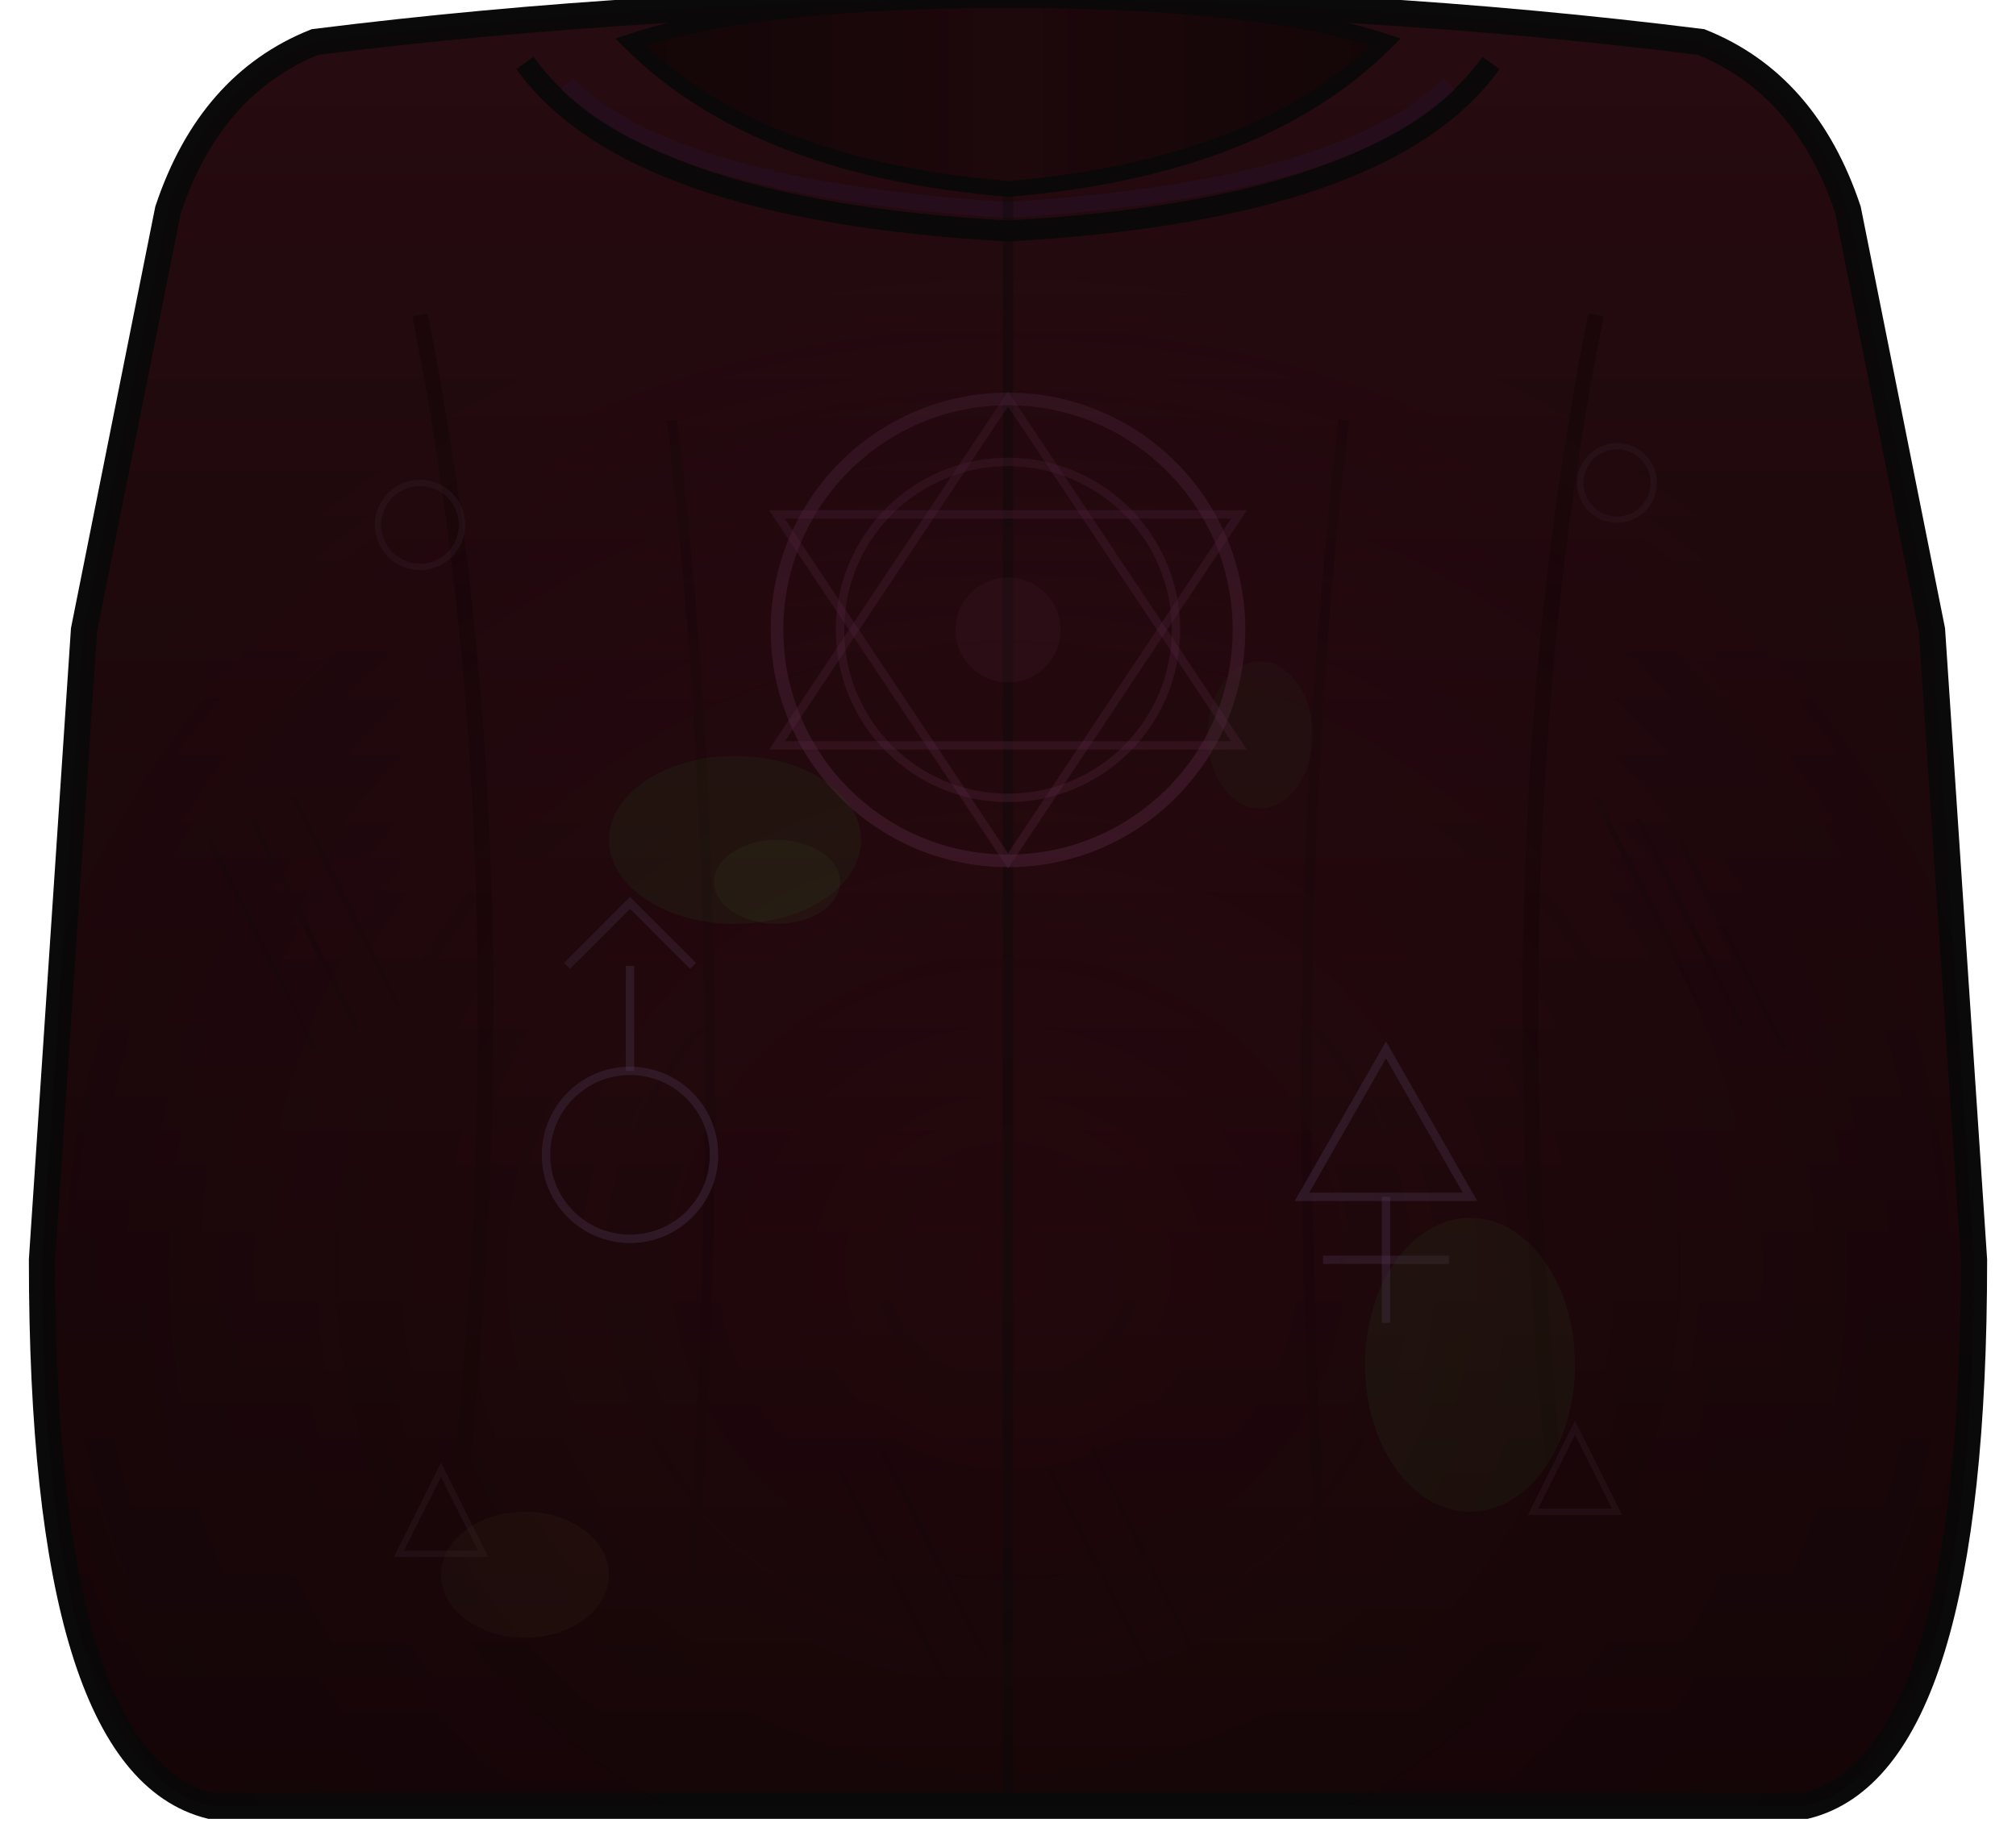
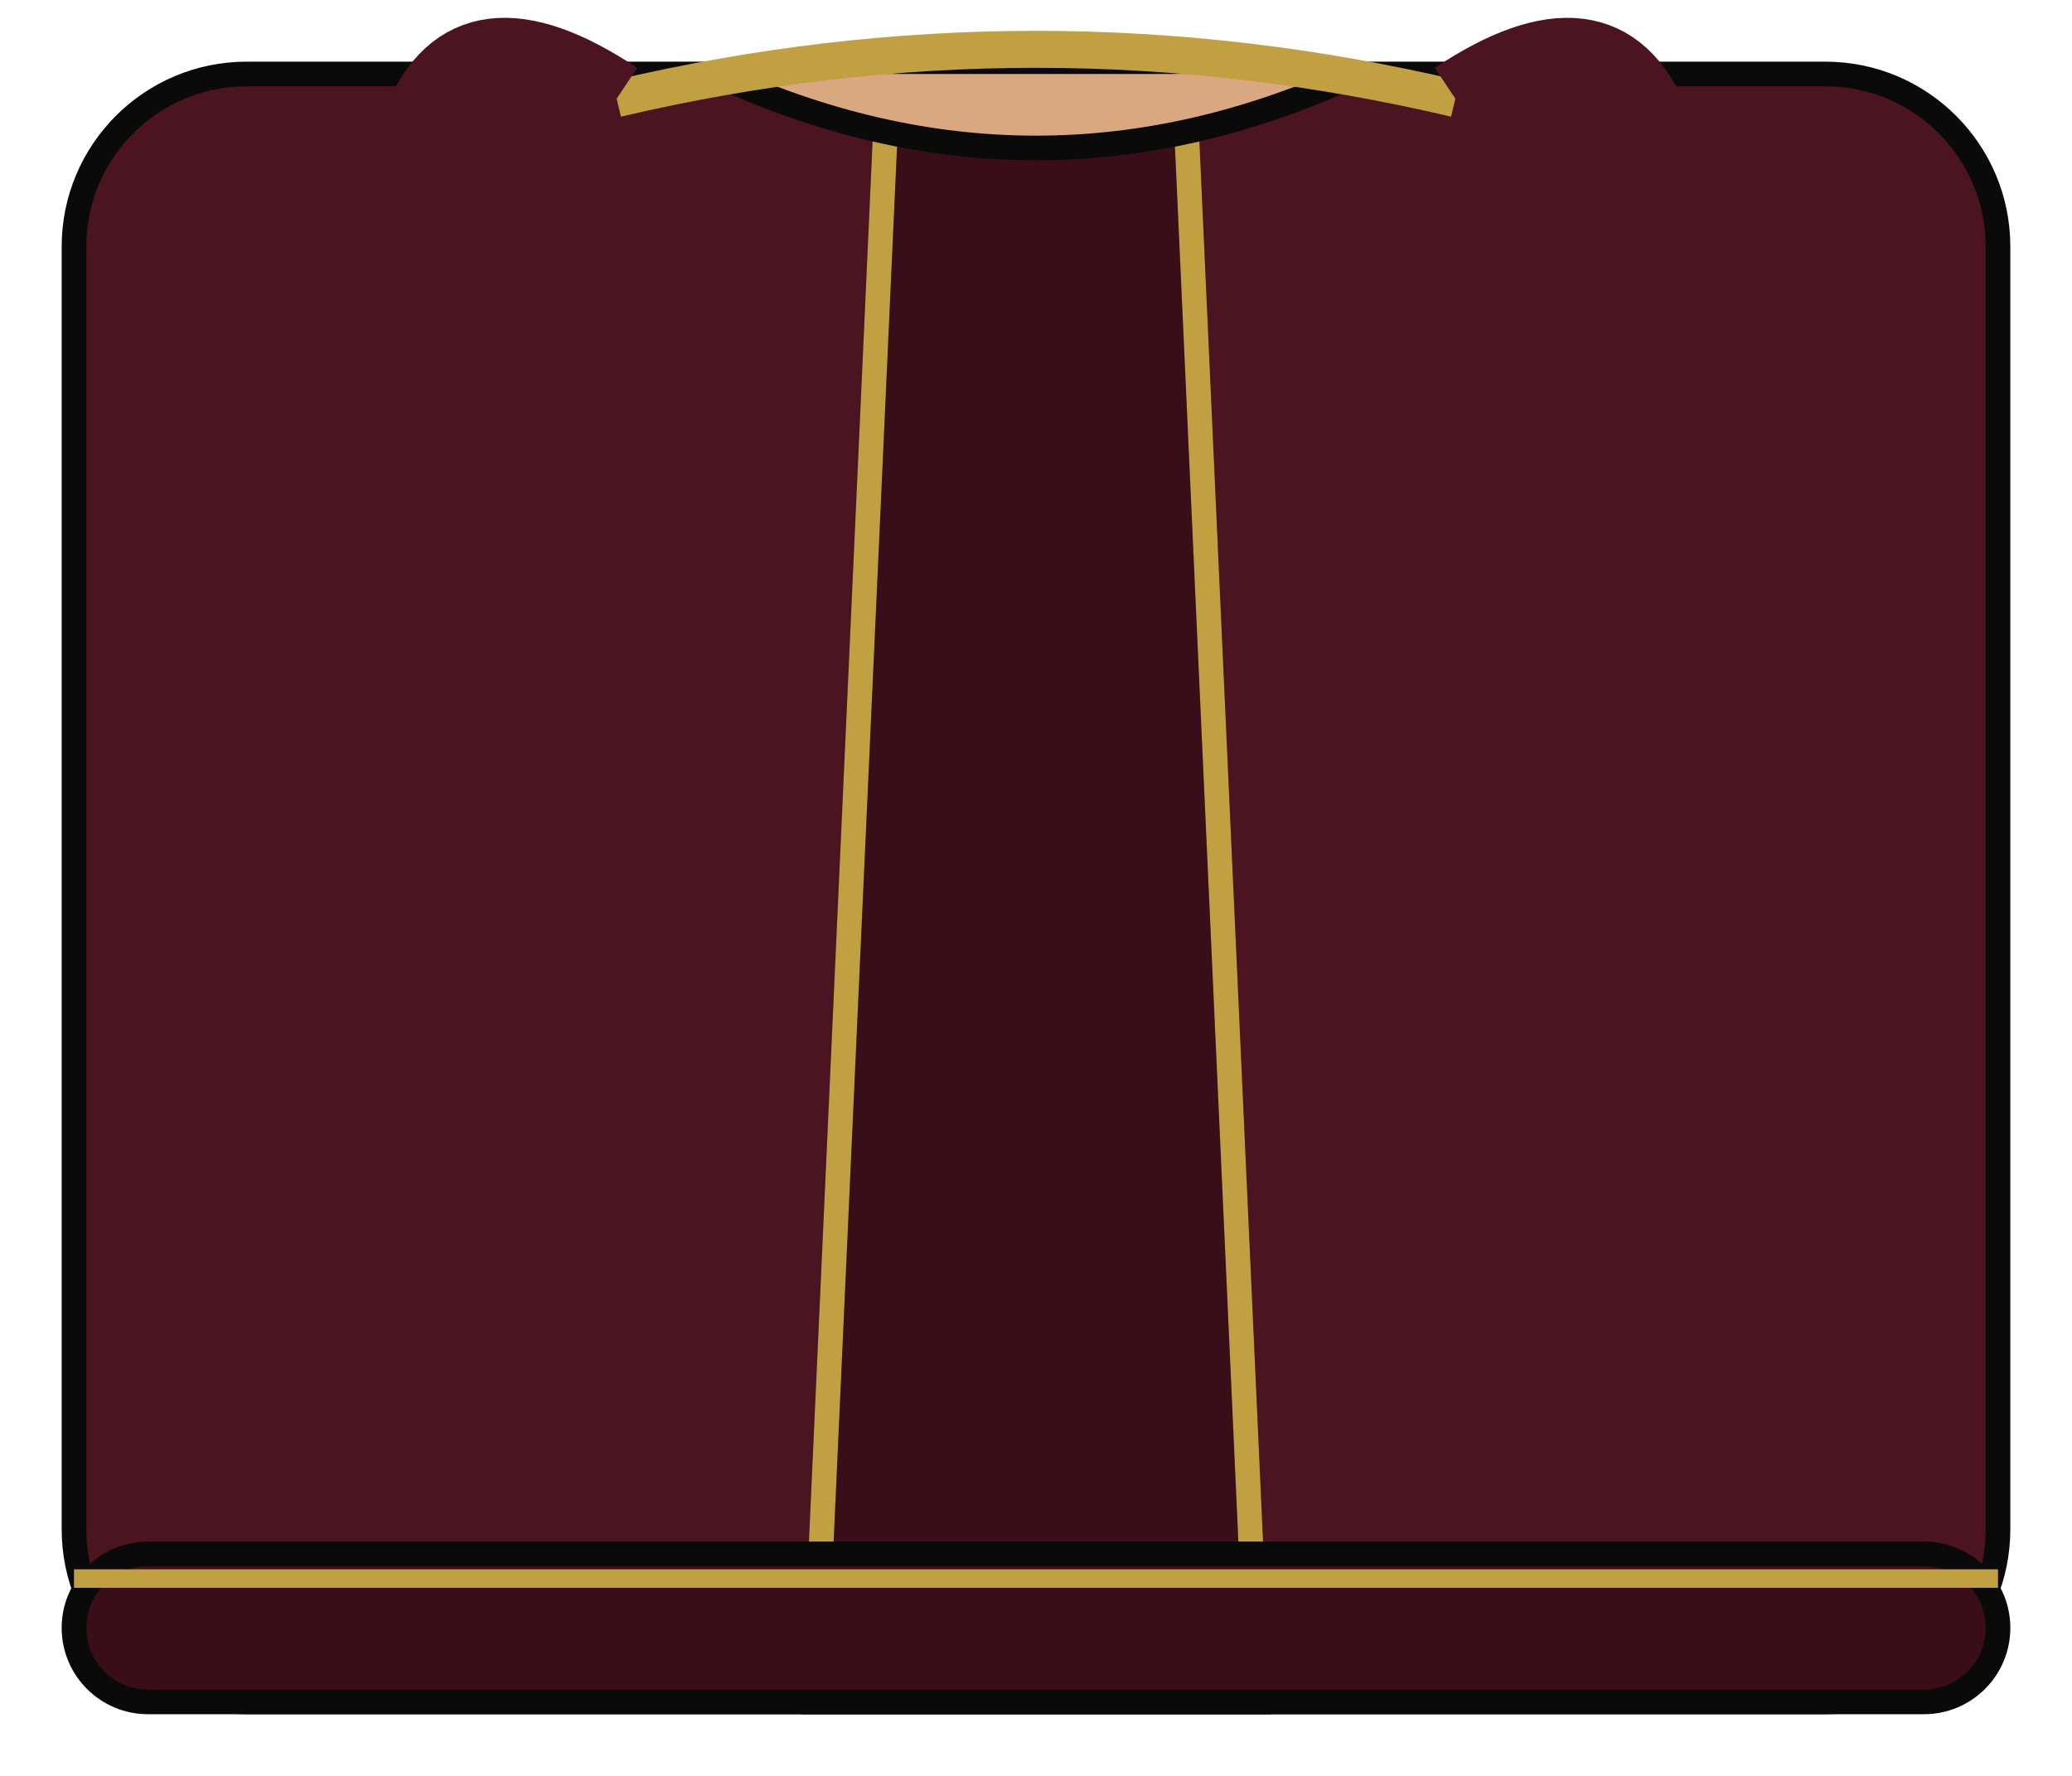
- <svg xmlns="http://www.w3.org/2000/svg" viewBox="0 0 192 176" width="192" height="176">
-   <defs>
-     <linearGradient id="robe-grad" x1="0" y1="0" x2="0" y2="1">
-       <stop offset="0%" stop-color="#3a1018" />
-       <stop offset="40%" stop-color="#2a0a10" />
-       <stop offset="100%" stop-color="#1a0608" />
-     </linearGradient>
-     <linearGradient id="inner-lining" x1="0" y1="0" x2="1" y2="0">
-       <stop offset="0%" stop-color="#1a0608" />
-       <stop offset="50%" stop-color="#2a0a10" />
-       <stop offset="100%" stop-color="#1a0608" />
-     </linearGradient>
-     <radialGradient id="torso-shadow" cx="50%" cy="70%" r="55%">
-       <stop offset="0%" stop-color="#0a0406" stop-opacity="0" />
-       <stop offset="100%" stop-color="#0a0406" stop-opacity="0.4" />
-     </radialGradient>
-     <pattern id="arcane-pattern" width="32" height="32" patternUnits="userSpaceOnUse">
-       <circle cx="16" cy="16" r="6" fill="none" stroke="#6a3050" stroke-width="0.6" opacity="0.3" />
-       <polygon points="16,10 19,19 13,19" fill="none" stroke="#6a3050" stroke-width="0.5" opacity="0.25" />
-     </pattern>
-   </defs>
-   <path d="M30 4 Q20 8 16 20 L8 60 L4 120 Q4 168 20 172 L172 172 Q188 168 188 120 L184 60 L176 20 Q172 8 162 4 Q130 0 96 0 Q62 0 30 4Z" fill="url(#robe-grad)" stroke="#0a0a0a" stroke-width="2.5" />
-   <path d="M60 4 Q72 16 96 18 Q120 16 132 4 Q120 0 96 0 Q72 0 60 4Z" fill="url(#inner-lining)" stroke="#0a0a0a" stroke-width="1.5" />
-   <path d="M50 6 Q60 20 96 22 Q132 20 142 6" fill="none" stroke="#0a0a0a" stroke-width="2" />
-   <path d="M54 8 Q64 18 96 20 Q128 18 138 8" fill="none" stroke="#3a1840" stroke-width="1.5" opacity="0.5" />
-   <line x1="96" y1="18" x2="96" y2="172" stroke="#0a0a0a" stroke-width="1" opacity="0.4" />
-   <path d="M40 30 Q50 80 44 140" fill="none" stroke="#1a0608" stroke-width="1.5" opacity="0.5" />
-   <path d="M152 30 Q142 80 148 140" fill="none" stroke="#1a0608" stroke-width="1.5" opacity="0.5" />
-   <path d="M64 40 Q70 90 66 150" fill="none" stroke="#1a0608" stroke-width="1" opacity="0.35" />
-   <path d="M128 40 Q122 90 126 150" fill="none" stroke="#1a0608" stroke-width="1" opacity="0.35" />
-   <rect x="96" y="172" width="0" height="0" fill="url(#arcane-pattern)" />
-   <circle cx="96" cy="60" r="22" fill="none" stroke="#6a3050" stroke-width="1.2" opacity="0.4" />
-   <circle cx="96" cy="60" r="16" fill="none" stroke="#6a3050" stroke-width="0.8" opacity="0.3" />
-   <polygon points="96,38 118,71 74,71" fill="none" stroke="#6a3050" stroke-width="0.8" opacity="0.3" />
-   <polygon points="96,82 74,49 118,49" fill="none" stroke="#6a3050" stroke-width="0.8" opacity="0.3" />
-   <circle cx="96" cy="60" r="5" fill="#6a3050" opacity="0.15" />
-   <circle cx="60" cy="110" r="8" fill="none" stroke="#5a4060" stroke-width="0.8" opacity="0.35" />
-   <line x1="60" y1="102" x2="60" y2="92" stroke="#5a4060" stroke-width="0.8" opacity="0.35" />
-   <path d="M54 92 L60 86 L66 92" fill="none" stroke="#5a4060" stroke-width="0.8" opacity="0.3" />
-   <polygon points="132,100 140,114 124,114" fill="none" stroke="#5a4060" stroke-width="0.8" opacity="0.35" />
-   <line x1="132" y1="114" x2="132" y2="126" stroke="#5a4060" stroke-width="0.8" opacity="0.35" />
-   <line x1="126" y1="120" x2="138" y2="120" stroke="#5a4060" stroke-width="0.8" opacity="0.3" />
-   <circle cx="40" cy="50" r="4" fill="none" stroke="#5a3850" stroke-width="0.6" opacity="0.25" />
-   <circle cx="154" cy="46" r="3.5" fill="none" stroke="#5a3850" stroke-width="0.6" opacity="0.25" />
-   <polygon points="42,140 46,148 38,148" fill="none" stroke="#5a3850" stroke-width="0.6" opacity="0.2" />
-   <polygon points="150,136 154,144 146,144" fill="none" stroke="#5a3850" stroke-width="0.6" opacity="0.2" />
-   <ellipse cx="70" cy="80" rx="12" ry="8" fill="#2a4a20" opacity="0.2" />
-   <ellipse cx="74" cy="84" rx="6" ry="4" fill="#3a5a28" opacity="0.15" />
-   <ellipse cx="140" cy="130" rx="10" ry="14" fill="#2a4a20" opacity="0.18" />
-   <ellipse cx="50" cy="150" rx="8" ry="6" fill="#4a3a20" opacity="0.15" />
-   <ellipse cx="120" cy="70" rx="5" ry="7" fill="#3a4a28" opacity="0.12" />
-   <g opacity="0.15" stroke="#0a0a0a" stroke-width="0.5">
-     <line x1="20" y1="80" x2="30" y2="100" />
-     <line x1="24" y1="78" x2="34" y2="98" />
-     <line x1="28" y1="76" x2="38" y2="96" />
-     <line x1="160" y1="80" x2="170" y2="100" />
-     <line x1="156" y1="78" x2="166" y2="98" />
-     <line x1="152" y1="76" x2="162" y2="96" />
-     <line x1="80" y1="140" x2="90" y2="160" />
-     <line x1="84" y1="138" x2="94" y2="158" />
-     <line x1="100" y1="140" x2="110" y2="160" />
-     <line x1="104" y1="138" x2="114" y2="158" />
-   </g>
-   <path d="M30 4 Q20 8 16 20 L8 60 L4 120 Q4 168 20 172 L172 172 Q188 168 188 120 L184 60 L176 20 Q172 8 162 4 Q130 0 96 0 Q62 0 30 4Z" fill="url(#torso-shadow)" />
+ <svg xmlns="http://www.w3.org/2000/svg" viewBox="0 0 168 144" width="168" height="144">
+   <rect x="6" y="6" width="156" height="132" rx="14" fill="#4c1420" stroke="#0a0a0a" stroke-width="2" />
+   <path d="M72 6 L66 138 L102 138 L96 6 Z" fill="#3a0e18" stroke="#0a0a0a" stroke-width="2" />
+   <line x1="72" y1="6" x2="66" y2="138" stroke="#c0a040" stroke-width="2" />
+   <line x1="96" y1="6" x2="102" y2="138" stroke="#c0a040" stroke-width="2" />
+   <path d="M58 6 Q84 18 110 6" fill="#d9a880" stroke="#0a0a0a" stroke-width="2" />
+   <path d="M50 8 Q84 0 118 8" fill="none" stroke="#c0a040" stroke-width="3" />
+   <path d="M34 10 Q38 0 50 8" fill="none" stroke="#4c1420" stroke-width="6" />
+   <path d="M134 10 Q130 0 118 8" fill="none" stroke="#4c1420" stroke-width="6" />
+   <rect x="6" y="126" width="156" height="12" rx="6" fill="#3a0e18" stroke="#0a0a0a" stroke-width="2" />
+   <line x1="6" y1="128" x2="162" y2="128" stroke="#c0a040" stroke-width="1.5" />
</svg>
